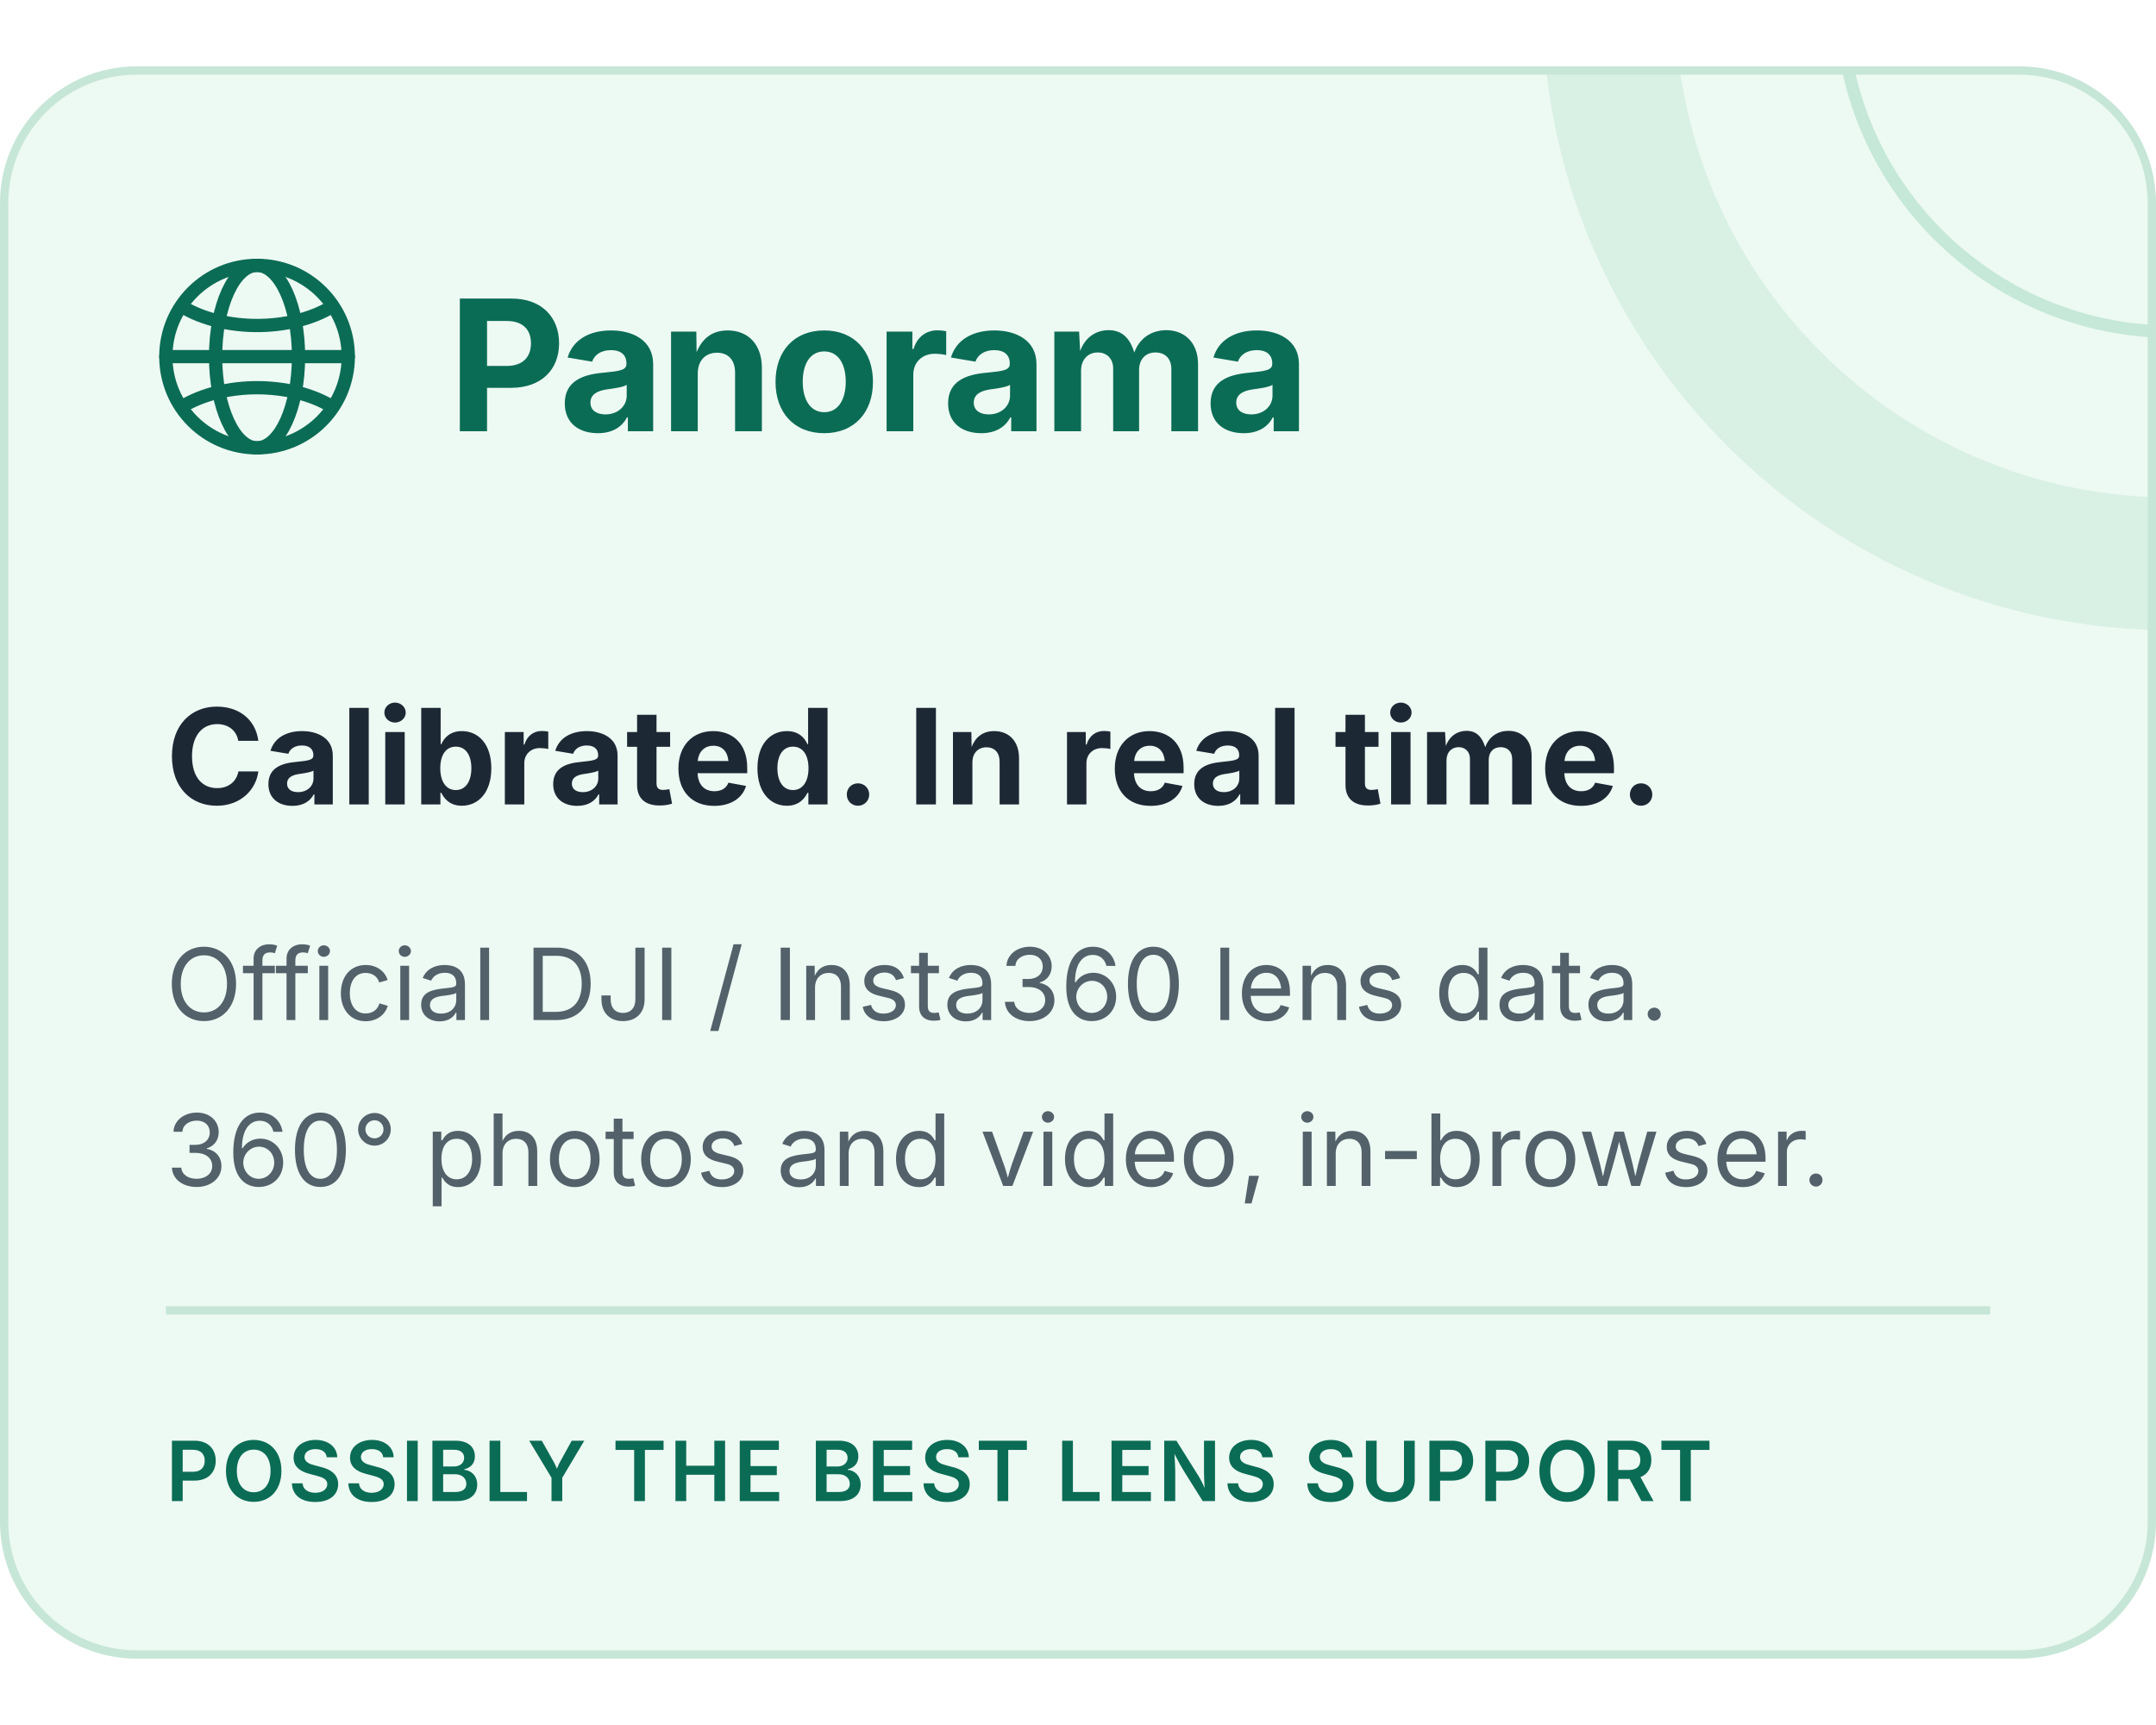
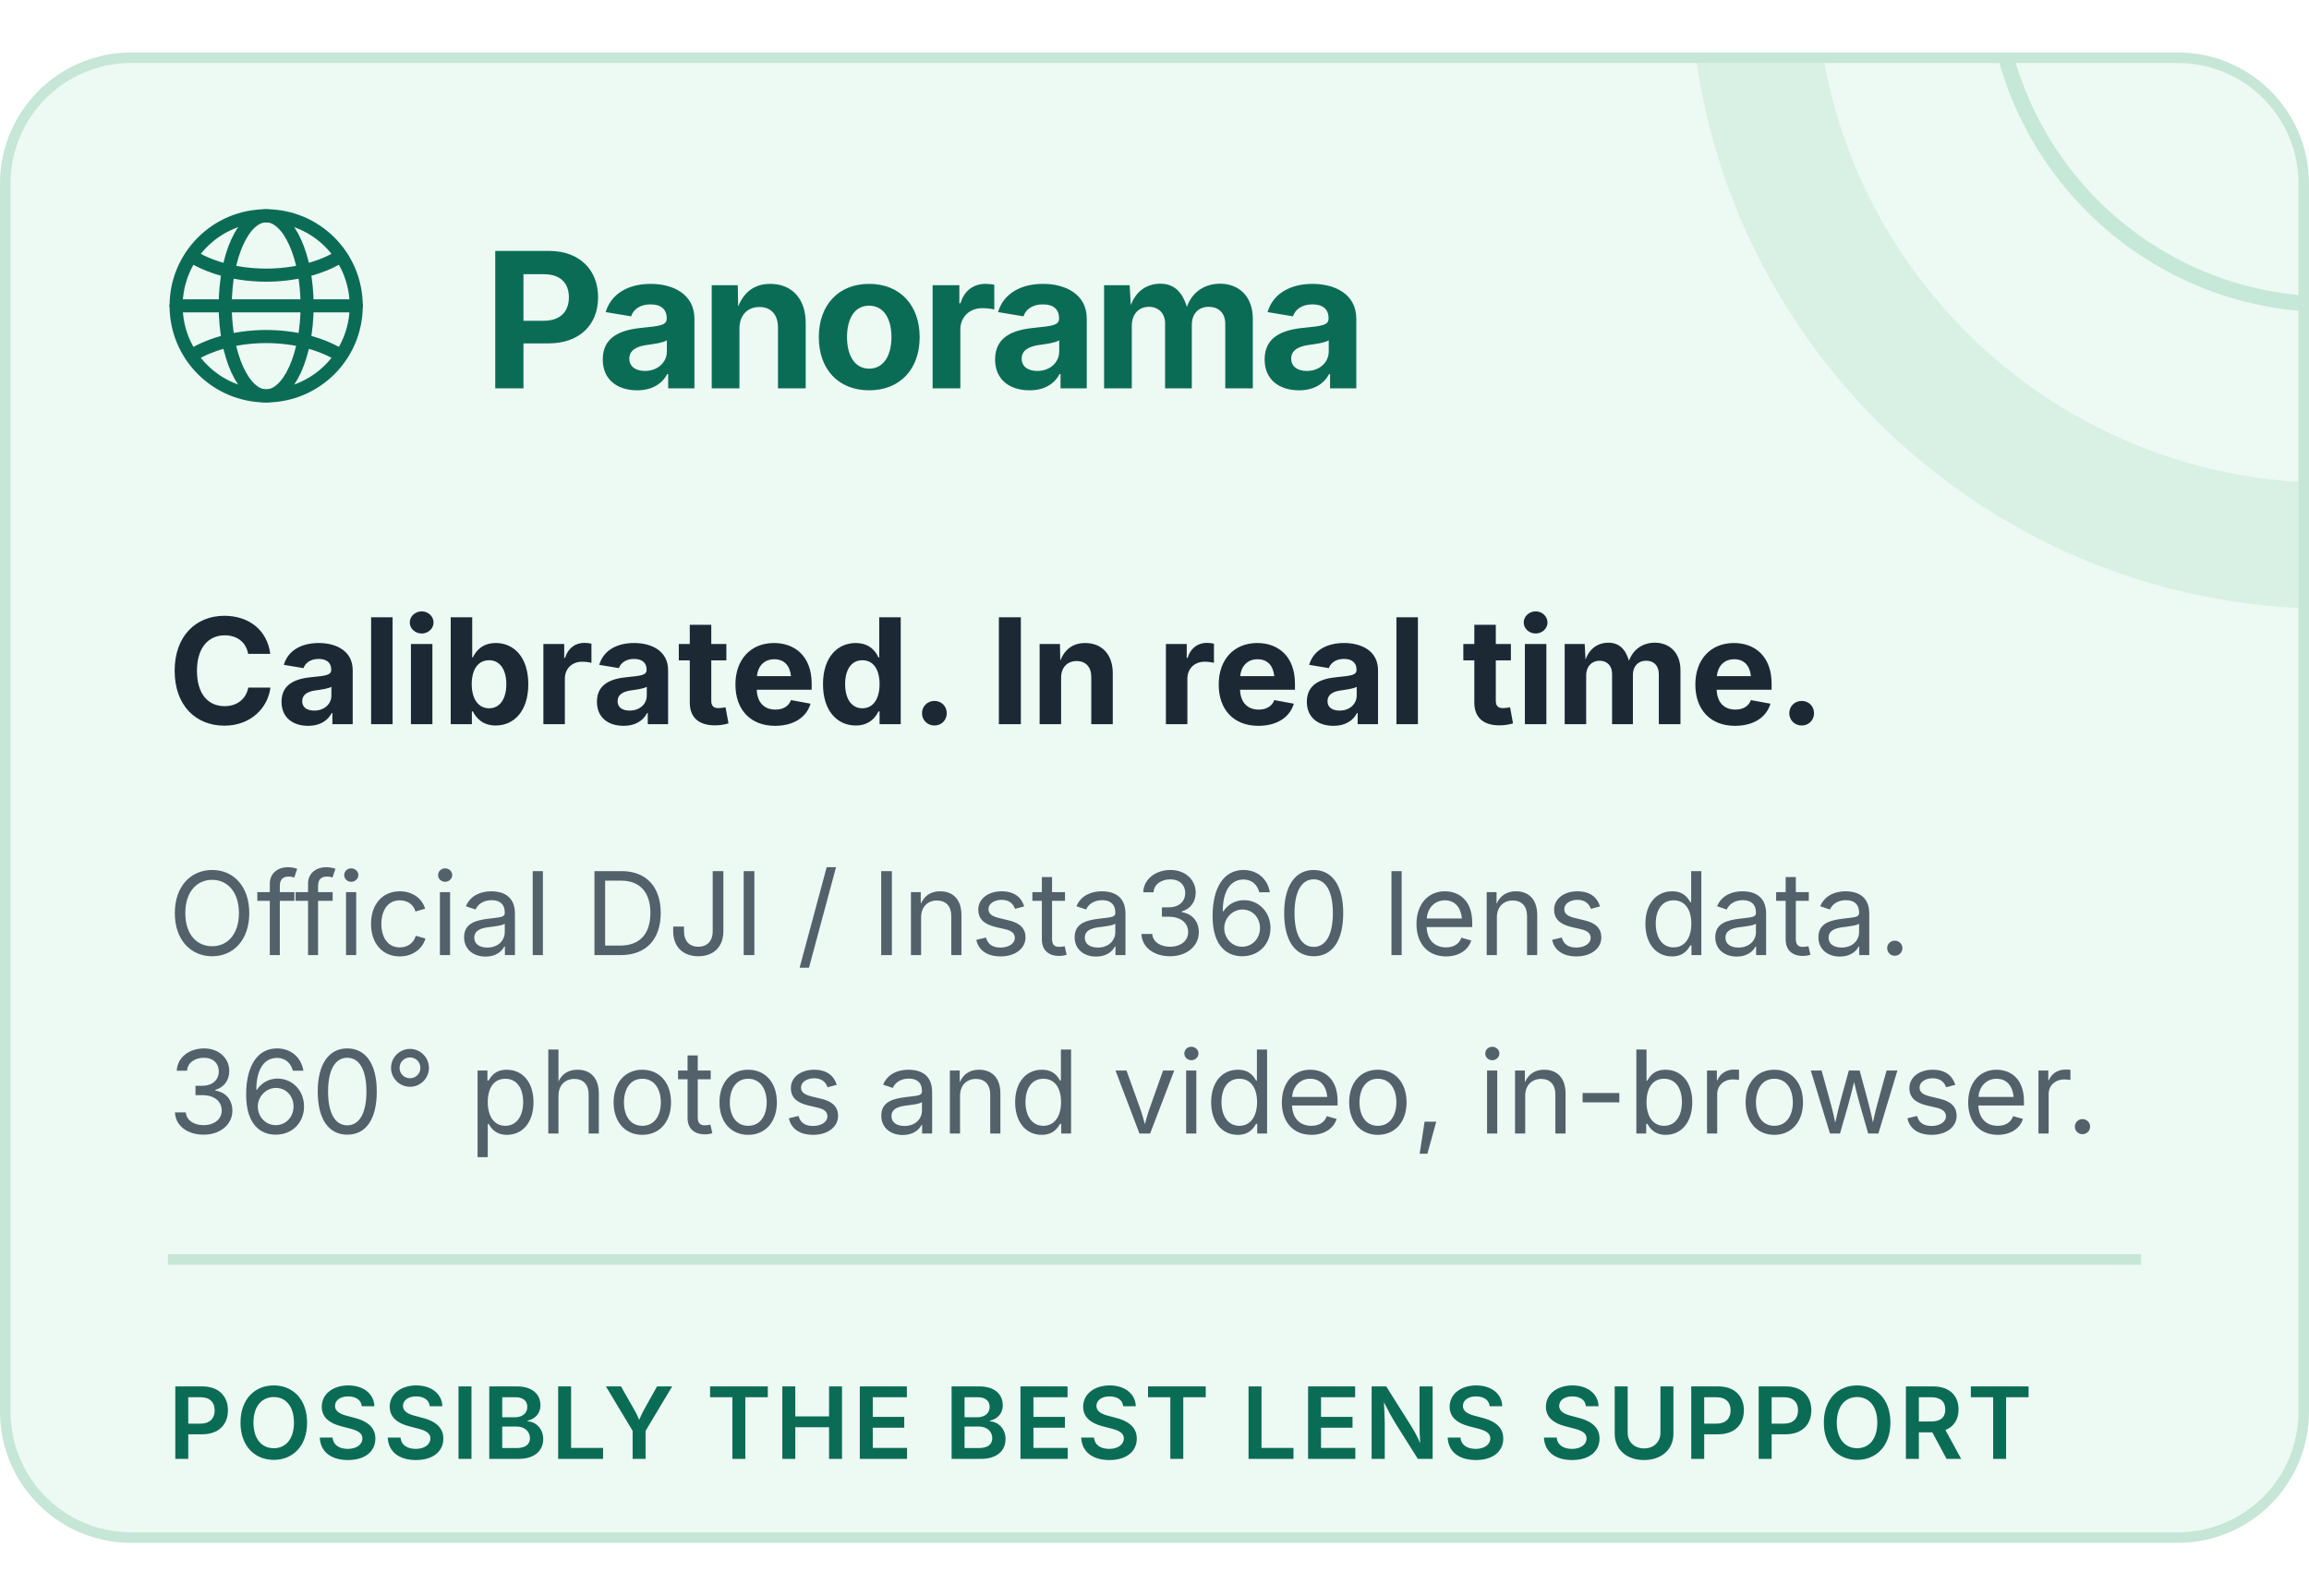
- <svg xmlns="http://www.w3.org/2000/svg" width="260" height="208" viewBox="0 -8 260 208" role="img" aria-labelledby="title desc" lang="en">
+ <svg xmlns="http://www.w3.org/2000/svg" width="220" height="152" viewBox="0 -5 220 152" role="img" aria-labelledby="title desc" lang="en">
  <defs>
    <clipPath id="card">
-       <rect x=".5" y=".5" width="259" height="191" rx="16" />
+       <rect x=".5" y=".5" width="219" height="141" rx="12" />
    </clipPath>
  </defs>
  <g clip-path="url(#card)">
-     <rect width="260" height="192" fill="#edf9f3" />
-     <circle cx="262" cy="-8" r="68" fill="none" stroke="#c5e8d8" stroke-width="16" opacity=".5" />
-     <circle cx="262" cy="-8" r="40" fill="none" stroke="#c5e8d8" stroke-width="1.5" />
+     <rect width="220" height="142" fill="#edf9f3" />
+     <circle cx="222" cy="-8" r="55" fill="none" stroke="#c5e8d8" stroke-width="12" opacity=".5" />
+     <circle cx="222" cy="-8" r="32" fill="none" stroke="#c5e8d8" stroke-width="1.5" />
  </g>
-   <rect x=".5" y=".5" width="259" height="191" rx="16" fill="none" stroke="#c6e6d7" />
-   <g transform="translate(19 22)" fill="none" stroke="#0b6c55" stroke-width="1.6" stroke-linecap="round" stroke-linejoin="round">
+   <rect x=".5" y=".5" width="219" height="141" rx="12" fill="none" stroke="#c6e6d7" />
+   <g transform="translate(16 14) scale(.78)" fill="none" stroke="#0b6c55" stroke-width="1.6" stroke-linecap="round" stroke-linejoin="round">
    <circle cx="12" cy="13" r="11" />
    <ellipse cx="12" cy="13" rx="5" ry="11" />
    <path d="M1 13h22M3 7c5 3 13 3 18 0M3 19c5-3 13-3 18 0" />
  </g>
  <g font-family="-apple-system,BlinkMacSystemFont,'Segoe UI','PingFang SC','Microsoft YaHei',sans-serif">
-     <text x="54" y="44" fill="#0b6c55" font-size="22" font-weight="700" letter-spacing="-.6">Panorama</text>
-     <text x="20" y="89" fill="#1c2935" font-size="16" font-weight="650">Calibrated. In real time.</text>
-     <text x="20" y="115" fill="#52616a" font-size="12">Official DJI / Insta360 lens data.</text>
-     <text x="20" y="135" fill="#52616a" font-size="12">360° photos and video, in-browser.</text>
-     <path d="M20 150h220" stroke="#c6e6d7" />
-     <text x="20" y="173" fill="#0b6c55" font-size="10" font-weight="600" letter-spacing=".3">POSSIBLY THE BEST LENS SUPPORT</text>
+     <text x="46" y="32" fill="#0b6c55" font-size="18" font-weight="700" letter-spacing="-.6">Panorama</text>
+     <text x="16" y="64" fill="#1c2935" font-size="14" font-weight="650">Calibrated. In real time.</text>
+     <text x="16" y="86" fill="#52616a" font-size="11">Official DJI / Insta360 lens data.</text>
+     <text x="16" y="103" fill="#52616a" font-size="11">360° photos and video, in-browser.</text>
+     <path d="M16 115h188" stroke="#c6e6d7" />
+     <text x="16" y="134" fill="#0b6c55" font-size="9.5" font-weight="600" letter-spacing=".3">POSSIBLY THE BEST LENS SUPPORT</text>
  </g>
</svg>
